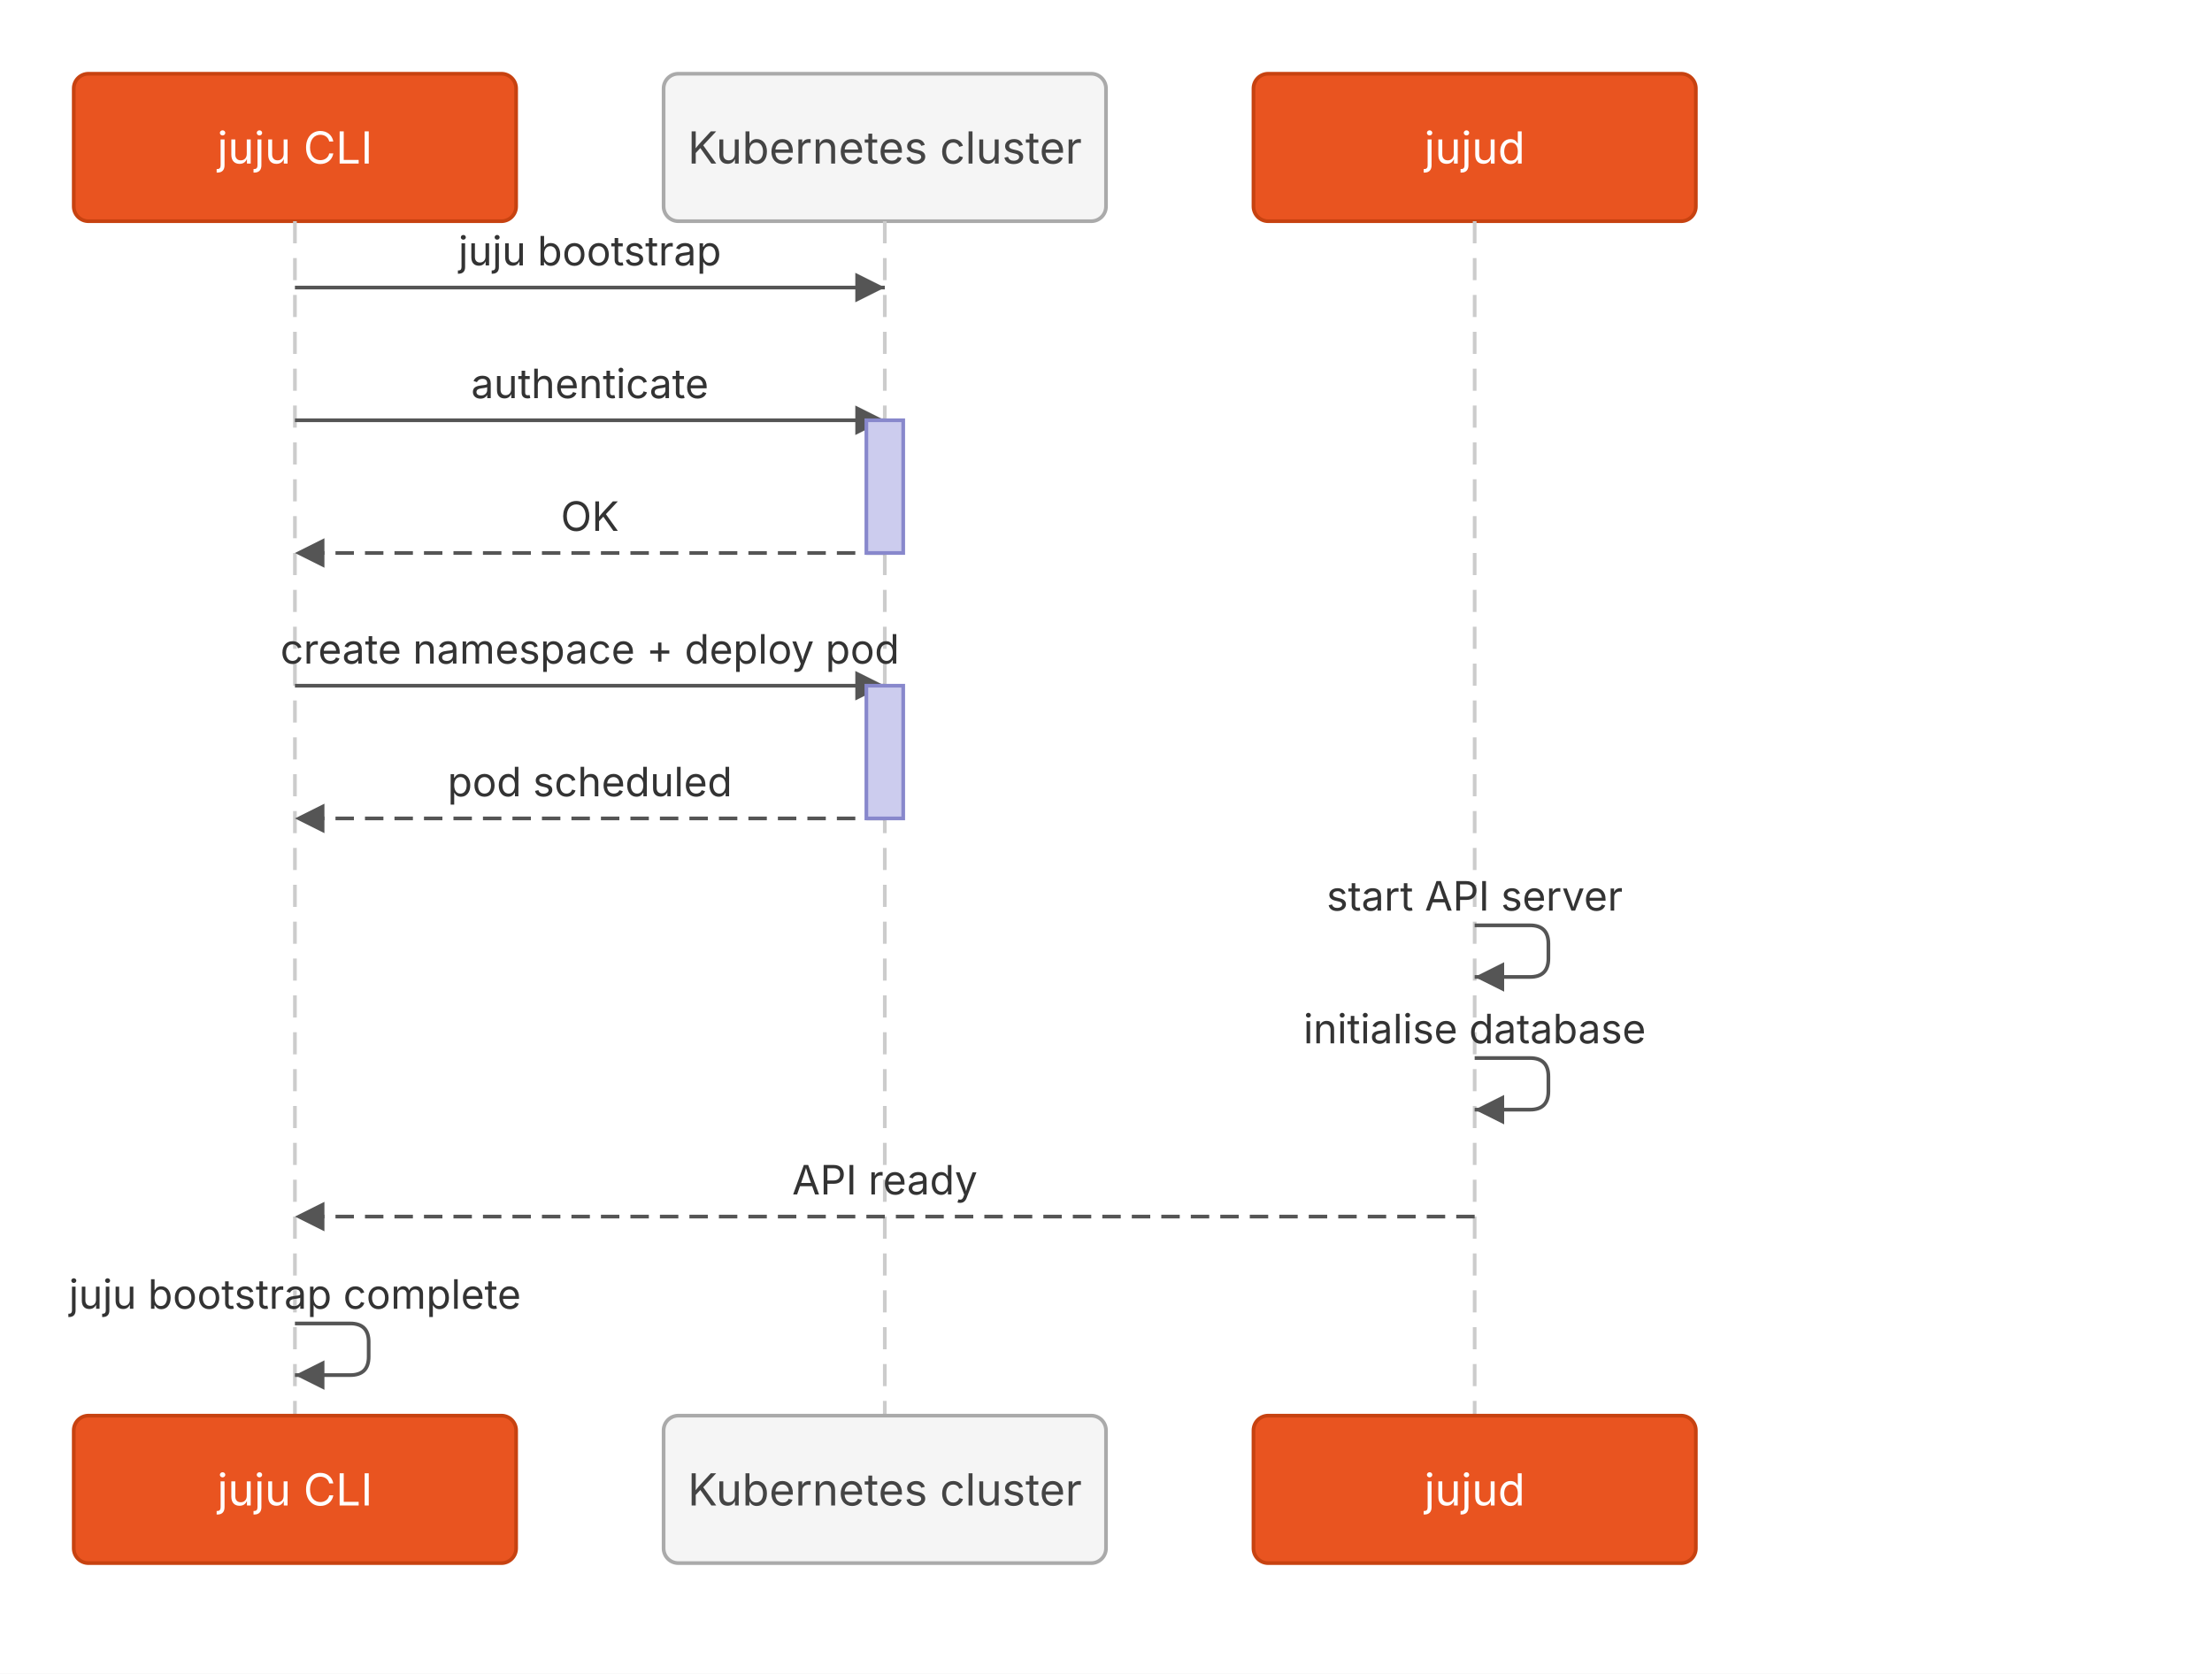
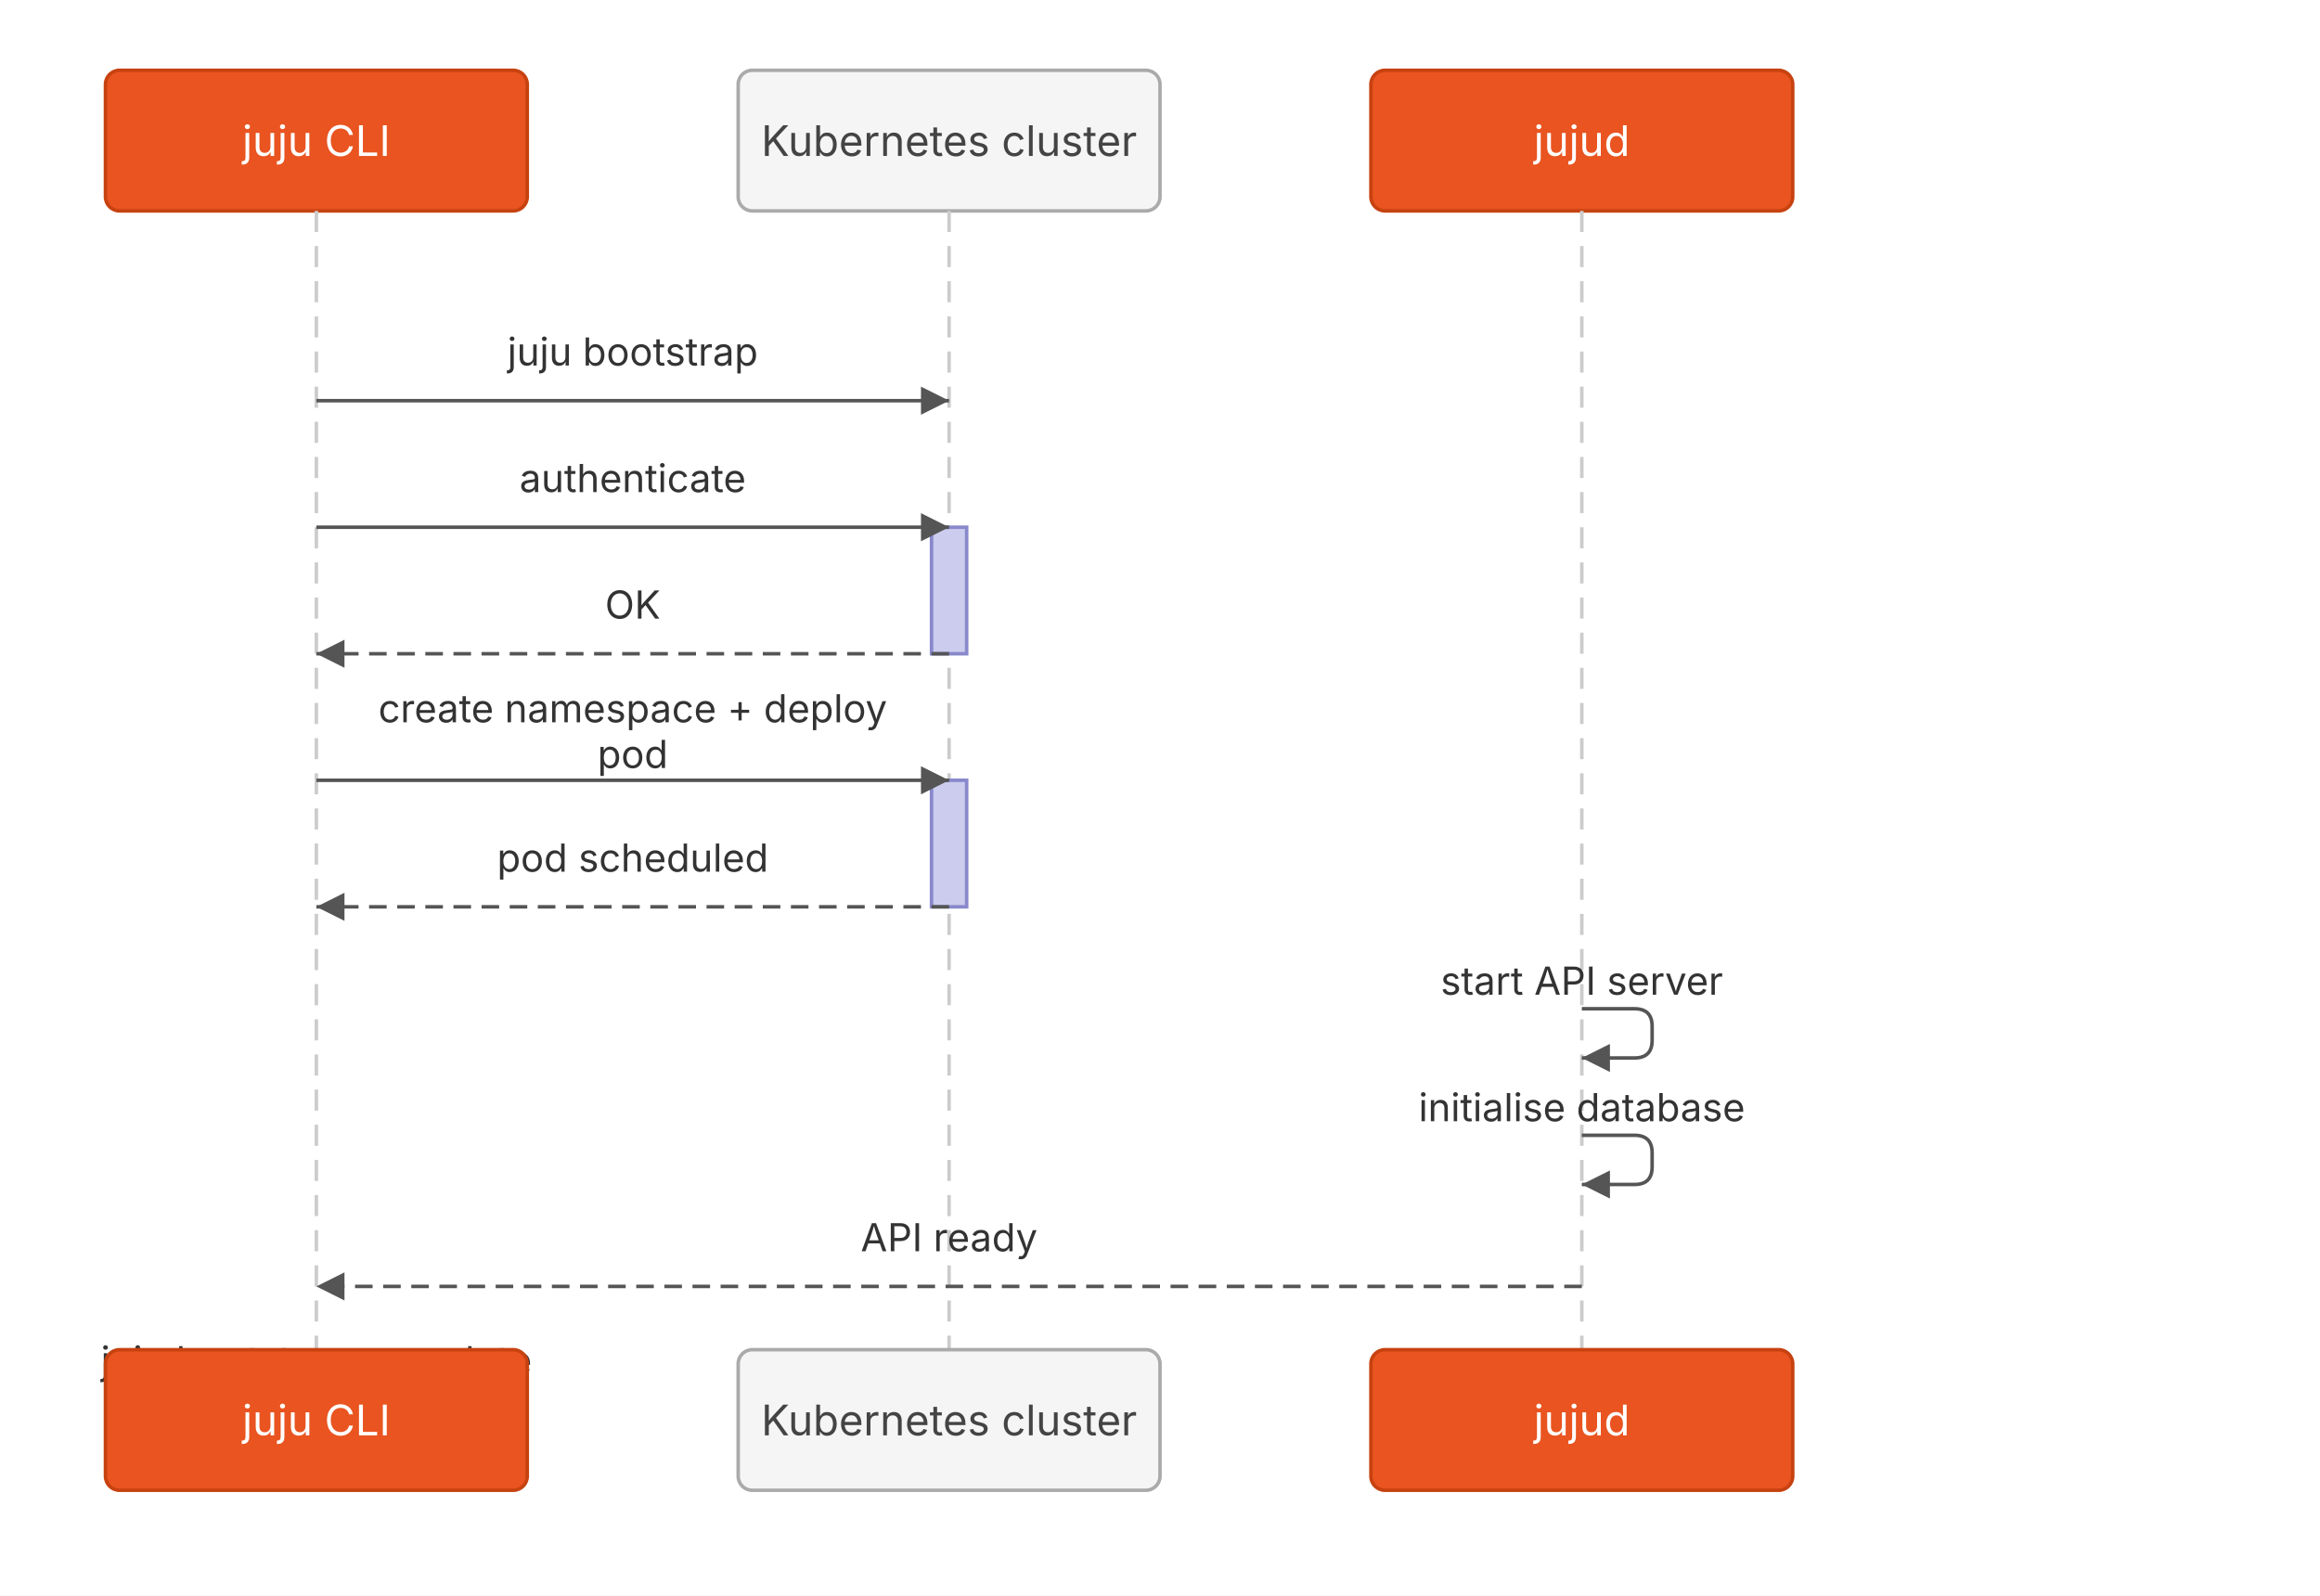
- <svg xmlns="http://www.w3.org/2000/svg" width="600" height="454" viewBox="0 0 600 454">
+ <svg xmlns="http://www.w3.org/2000/svg" width="660" height="454" viewBox="0 0 660 454">
  <defs>
    <marker markerWidth="8" markerHeight="8" viewBox="0 0 8 8" orient="auto" id="seq-arrow" refX="8" refY="4.0">
      <path d="M0,0 L8,4.0 L0,8 Z" fill="#555555" />
    </marker>
    <marker markerWidth="8" markerHeight="8" viewBox="0 0 8 8" orient="auto" id="seq-arrow-open" refX="8" refY="4.0">
      <path d="M0,0 L8,4.0 L0,8" fill="none" stroke="#555555" stroke-width="1.5" />
    </marker>
  </defs>
-   <rect x="0" y="0" width="600" height="454" fill="#FFFFFF" />
+   <rect x="0" y="0" width="660" height="454" fill="#FFFFFF" />
  <g>
-     <rect x="20.0" y="20" width="120" height="40" fill="#E95420" stroke="#C74210" stroke-width="1" rx="4" ry="4" />
-     <text x="80.0" y="40.0" font-size="12" font-family="'Ubuntu Sans', Ubuntu, system-ui, -apple-system, sans-serif" fill="#FFFFFF" text-anchor="middle" dominant-baseline="central">juju CLI</text>
-     <path d="M80.0,60 L80.0,384" stroke="#CCCCCC" stroke-width="1" stroke-dasharray="6,4" />
-     <rect x="180.0" y="20" width="120" height="40" fill="#F5F5F5" stroke="#AAAAAA" stroke-width="1" rx="4" ry="4" />
-     <text x="240.0" y="40.0" font-size="12" font-family="'Ubuntu Sans', Ubuntu, system-ui, -apple-system, sans-serif" fill="#444444" text-anchor="middle" dominant-baseline="central">Kubernetes cluster</text>
-     <path d="M240.0,60 L240.0,384" stroke="#CCCCCC" stroke-width="1" stroke-dasharray="6,4" />
-     <rect x="340.0" y="20" width="120" height="40" fill="#E95420" stroke="#C74210" stroke-width="1" rx="4" ry="4" />
-     <text x="400.0" y="40.0" font-size="12" font-family="'Ubuntu Sans', Ubuntu, system-ui, -apple-system, sans-serif" fill="#FFFFFF" text-anchor="middle" dominant-baseline="central">jujud</text>
-     <path d="M400.0,60 L400.0,384" stroke="#CCCCCC" stroke-width="1" stroke-dasharray="6,4" />
-     <path d="M80.0,78.0 L240.0,78.0" stroke="#555555" stroke-width="1" marker-end="url(#seq-arrow)" />
-     <text x="160.0" y="68.0" font-size="11" font-family="'Ubuntu Sans', Ubuntu, system-ui, -apple-system, sans-serif" fill="#333333" text-anchor="middle" dominant-baseline="central">juju bootstrap</text>
-     <path d="M80.0,114.0 L240.0,114.0" stroke="#555555" stroke-width="1" marker-end="url(#seq-arrow)" />
-     <text x="160.0" y="104.0" font-size="11" font-family="'Ubuntu Sans', Ubuntu, system-ui, -apple-system, sans-serif" fill="#333333" text-anchor="middle" dominant-baseline="central">authenticate</text>
-     <path d="M240.0,150.0 L80.0,150.0" stroke="#555555" stroke-width="1" marker-end="url(#seq-arrow)" stroke-dasharray="5,3" />
-     <text x="160.0" y="140.0" font-size="11" font-family="'Ubuntu Sans', Ubuntu, system-ui, -apple-system, sans-serif" fill="#333333" text-anchor="middle" dominant-baseline="central">OK</text>
-     <path d="M80.0,186.0 L240.0,186.0" stroke="#555555" stroke-width="1" marker-end="url(#seq-arrow)" />
-     <text x="160.0" y="176.0" font-size="11" font-family="'Ubuntu Sans', Ubuntu, system-ui, -apple-system, sans-serif" fill="#333333" text-anchor="middle" dominant-baseline="central">create namespace + deploy pod</text>
-     <path d="M240.0,222.0 L80.0,222.0" stroke="#555555" stroke-width="1" marker-end="url(#seq-arrow)" stroke-dasharray="5,3" />
-     <text x="160.0" y="212.0" font-size="11" font-family="'Ubuntu Sans', Ubuntu, system-ui, -apple-system, sans-serif" fill="#333333" text-anchor="middle" dominant-baseline="central">pod scheduled</text>
-     <path d="M 400.0,251.0 L 415.0,251.0 Q 420.0,251.0 420.0,256.0 L 420.0,260.0 Q 420.0,265.0 415.0,265.0 L 400.0,265.0" fill="none" stroke="#555555" stroke-width="1" marker-end="url(#seq-arrow)" />
-     <text x="400.0" y="243.0" font-size="11" font-family="'Ubuntu Sans', Ubuntu, system-ui, -apple-system, sans-serif" fill="#333333" text-anchor="middle" dominant-baseline="central">start API server</text>
-     <path d="M 400.0,287.0 L 415.0,287.0 Q 420.0,287.0 420.0,292.0 L 420.0,296.0 Q 420.0,301.0 415.0,301.0 L 400.0,301.0" fill="none" stroke="#555555" stroke-width="1" marker-end="url(#seq-arrow)" />
-     <text x="400.0" y="279.0" font-size="11" font-family="'Ubuntu Sans', Ubuntu, system-ui, -apple-system, sans-serif" fill="#333333" text-anchor="middle" dominant-baseline="central">initialise database</text>
-     <path d="M400.0,330.0 L80.0,330.0" stroke="#555555" stroke-width="1" marker-end="url(#seq-arrow)" stroke-dasharray="5,3" />
-     <text x="240.0" y="320.0" font-size="11" font-family="'Ubuntu Sans', Ubuntu, system-ui, -apple-system, sans-serif" fill="#333333" text-anchor="middle" dominant-baseline="central">API ready</text>
-     <path d="M 80.0,359.0 L 95.0,359.0 Q 100.0,359.0 100.0,364.0 L 100.0,368.0 Q 100.0,373.0 95.0,373.0 L 80.0,373.0" fill="none" stroke="#555555" stroke-width="1" marker-end="url(#seq-arrow)" />
-     <text x="80.0" y="351.0" font-size="11" font-family="'Ubuntu Sans', Ubuntu, system-ui, -apple-system, sans-serif" fill="#333333" text-anchor="middle" dominant-baseline="central">juju bootstrap complete</text>
-     <rect x="20.0" y="384" width="120" height="40" fill="#E95420" stroke="#C74210" stroke-width="1" rx="4" ry="4" />
-     <text x="80.0" y="404.0" font-size="12" font-family="'Ubuntu Sans', Ubuntu, system-ui, -apple-system, sans-serif" fill="#FFFFFF" text-anchor="middle" dominant-baseline="central">juju CLI</text>
-     <rect x="180.0" y="384" width="120" height="40" fill="#F5F5F5" stroke="#AAAAAA" stroke-width="1" rx="4" ry="4" />
-     <text x="240.0" y="404.0" font-size="12" font-family="'Ubuntu Sans', Ubuntu, system-ui, -apple-system, sans-serif" fill="#444444" text-anchor="middle" dominant-baseline="central">Kubernetes cluster</text>
-     <rect x="340.0" y="384" width="120" height="40" fill="#E95420" stroke="#C74210" stroke-width="1" rx="4" ry="4" />
-     <text x="400.0" y="404.0" font-size="12" font-family="'Ubuntu Sans', Ubuntu, system-ui, -apple-system, sans-serif" fill="#FFFFFF" text-anchor="middle" dominant-baseline="central">jujud</text>
+     <rect x="30.0" y="20" width="120" height="40" fill="#E95420" stroke="#C74210" stroke-width="1" rx="4" ry="4" />
+     <text x="90.0" y="40.0" font-size="12" font-family="'Ubuntu Sans', Ubuntu, system-ui, -apple-system, sans-serif" fill="#FFFFFF" text-anchor="middle" dominant-baseline="central">juju CLI</text>
+     <path d="M90.0,60 L90.0,384" stroke="#CCCCCC" stroke-width="1" stroke-dasharray="6,4" />
+     <rect x="210.0" y="20" width="120" height="40" fill="#F5F5F5" stroke="#AAAAAA" stroke-width="1" rx="4" ry="4" />
+     <text x="270.0" y="40.0" font-size="12" font-family="'Ubuntu Sans', Ubuntu, system-ui, -apple-system, sans-serif" fill="#444444" text-anchor="middle" dominant-baseline="central">Kubernetes cluster</text>
+     <path d="M270.0,60 L270.0,384" stroke="#CCCCCC" stroke-width="1" stroke-dasharray="6,4" />
+     <rect x="390.0" y="20" width="120" height="40" fill="#E95420" stroke="#C74210" stroke-width="1" rx="4" ry="4" />
+     <text x="450.0" y="40.0" font-size="12" font-family="'Ubuntu Sans', Ubuntu, system-ui, -apple-system, sans-serif" fill="#FFFFFF" text-anchor="middle" dominant-baseline="central">jujud</text>
+     <path d="M450.0,60 L450.0,384" stroke="#CCCCCC" stroke-width="1" stroke-dasharray="6,4" />
    <g>
-       <rect x="235.0" y="114.0" width="10" height="36.0" fill="#CCCCEE" stroke="#8888CC" stroke-width="1" />
-       <rect x="235.0" y="186.0" width="10" height="36.0" fill="#CCCCEE" stroke="#8888CC" stroke-width="1" />
+       <rect x="265.0" y="150" width="10" height="36" fill="#CCCCEE" stroke="#8888CC" stroke-width="1" />
+       <rect x="265.0" y="222" width="10" height="36" fill="#CCCCEE" stroke="#8888CC" stroke-width="1" />
    </g>
+     <path d="M90.0,114 L270.0,114" stroke="#555555" stroke-width="1" marker-end="url(#seq-arrow)" />
+     <text x="180.0" y="100.0" font-size="11" font-family="'Ubuntu Sans', Ubuntu, system-ui, -apple-system, sans-serif" fill="#333333" text-anchor="middle" dominant-baseline="central">juju bootstrap</text>
+     <path d="M90.0,150 L270.0,150" stroke="#555555" stroke-width="1" marker-end="url(#seq-arrow)" />
+     <text x="180.0" y="136.0" font-size="11" font-family="'Ubuntu Sans', Ubuntu, system-ui, -apple-system, sans-serif" fill="#333333" text-anchor="middle" dominant-baseline="central">authenticate</text>
+     <path d="M270.0,186 L90.0,186" stroke="#555555" stroke-width="1" marker-end="url(#seq-arrow)" stroke-dasharray="5,3" />
+     <text x="180.0" y="172.0" font-size="11" font-family="'Ubuntu Sans', Ubuntu, system-ui, -apple-system, sans-serif" fill="#333333" text-anchor="middle" dominant-baseline="central">OK</text>
+     <path d="M90.0,222 L270.0,222" stroke="#555555" stroke-width="1" marker-end="url(#seq-arrow)" />
+     <text x="180.0" y="201.5" font-size="11" font-family="'Ubuntu Sans', Ubuntu, system-ui, -apple-system, sans-serif" fill="#333333" text-anchor="middle" dominant-baseline="central">create namespace + deploy</text>
+     <text x="180.0" y="214.5" font-size="11" font-family="'Ubuntu Sans', Ubuntu, system-ui, -apple-system, sans-serif" fill="#333333" text-anchor="middle" dominant-baseline="central">pod</text>
+     <path d="M270.0,258 L90.0,258" stroke="#555555" stroke-width="1" marker-end="url(#seq-arrow)" stroke-dasharray="5,3" />
+     <text x="180.0" y="244.0" font-size="11" font-family="'Ubuntu Sans', Ubuntu, system-ui, -apple-system, sans-serif" fill="#333333" text-anchor="middle" dominant-baseline="central">pod scheduled</text>
+     <path d="M 450.0,287.0 L 465.0,287.0 Q 470.0,287.0 470.0,292.0 L 470.0,296.0 Q 470.0,301.0 465.0,301.0 L 450.0,301.0" fill="none" stroke="#555555" stroke-width="1" marker-end="url(#seq-arrow)" />
+     <text x="450.0" y="279.0" font-size="11" font-family="'Ubuntu Sans', Ubuntu, system-ui, -apple-system, sans-serif" fill="#333333" text-anchor="middle" dominant-baseline="central">start API server</text>
+     <path d="M 450.0,323.0 L 465.0,323.0 Q 470.0,323.0 470.0,328.0 L 470.0,332.0 Q 470.0,337.0 465.0,337.0 L 450.0,337.0" fill="none" stroke="#555555" stroke-width="1" marker-end="url(#seq-arrow)" />
+     <text x="450.0" y="315.0" font-size="11" font-family="'Ubuntu Sans', Ubuntu, system-ui, -apple-system, sans-serif" fill="#333333" text-anchor="middle" dominant-baseline="central">initialise database</text>
+     <path d="M450.0,366 L90.0,366" stroke="#555555" stroke-width="1" marker-end="url(#seq-arrow)" stroke-dasharray="5,3" />
+     <text x="270.0" y="352.0" font-size="11" font-family="'Ubuntu Sans', Ubuntu, system-ui, -apple-system, sans-serif" fill="#333333" text-anchor="middle" dominant-baseline="central">API ready</text>
+     <path d="M 90.0,395.0 L 105.0,395.0 Q 110.0,395.0 110.0,400.0 L 110.0,404.0 Q 110.0,409.0 105.0,409.0 L 90.0,409.0" fill="none" stroke="#555555" stroke-width="1" marker-end="url(#seq-arrow)" />
+     <text x="90.0" y="387.0" font-size="11" font-family="'Ubuntu Sans', Ubuntu, system-ui, -apple-system, sans-serif" fill="#333333" text-anchor="middle" dominant-baseline="central">juju bootstrap complete</text>
+     <rect x="30.0" y="384" width="120" height="40" fill="#E95420" stroke="#C74210" stroke-width="1" rx="4" ry="4" />
+     <text x="90.0" y="404.0" font-size="12" font-family="'Ubuntu Sans', Ubuntu, system-ui, -apple-system, sans-serif" fill="#FFFFFF" text-anchor="middle" dominant-baseline="central">juju CLI</text>
+     <rect x="210.0" y="384" width="120" height="40" fill="#F5F5F5" stroke="#AAAAAA" stroke-width="1" rx="4" ry="4" />
+     <text x="270.0" y="404.0" font-size="12" font-family="'Ubuntu Sans', Ubuntu, system-ui, -apple-system, sans-serif" fill="#444444" text-anchor="middle" dominant-baseline="central">Kubernetes cluster</text>
+     <rect x="390.0" y="384" width="120" height="40" fill="#E95420" stroke="#C74210" stroke-width="1" rx="4" ry="4" />
+     <text x="450.0" y="404.0" font-size="12" font-family="'Ubuntu Sans', Ubuntu, system-ui, -apple-system, sans-serif" fill="#FFFFFF" text-anchor="middle" dominant-baseline="central">jujud</text>
  </g>
</svg>
